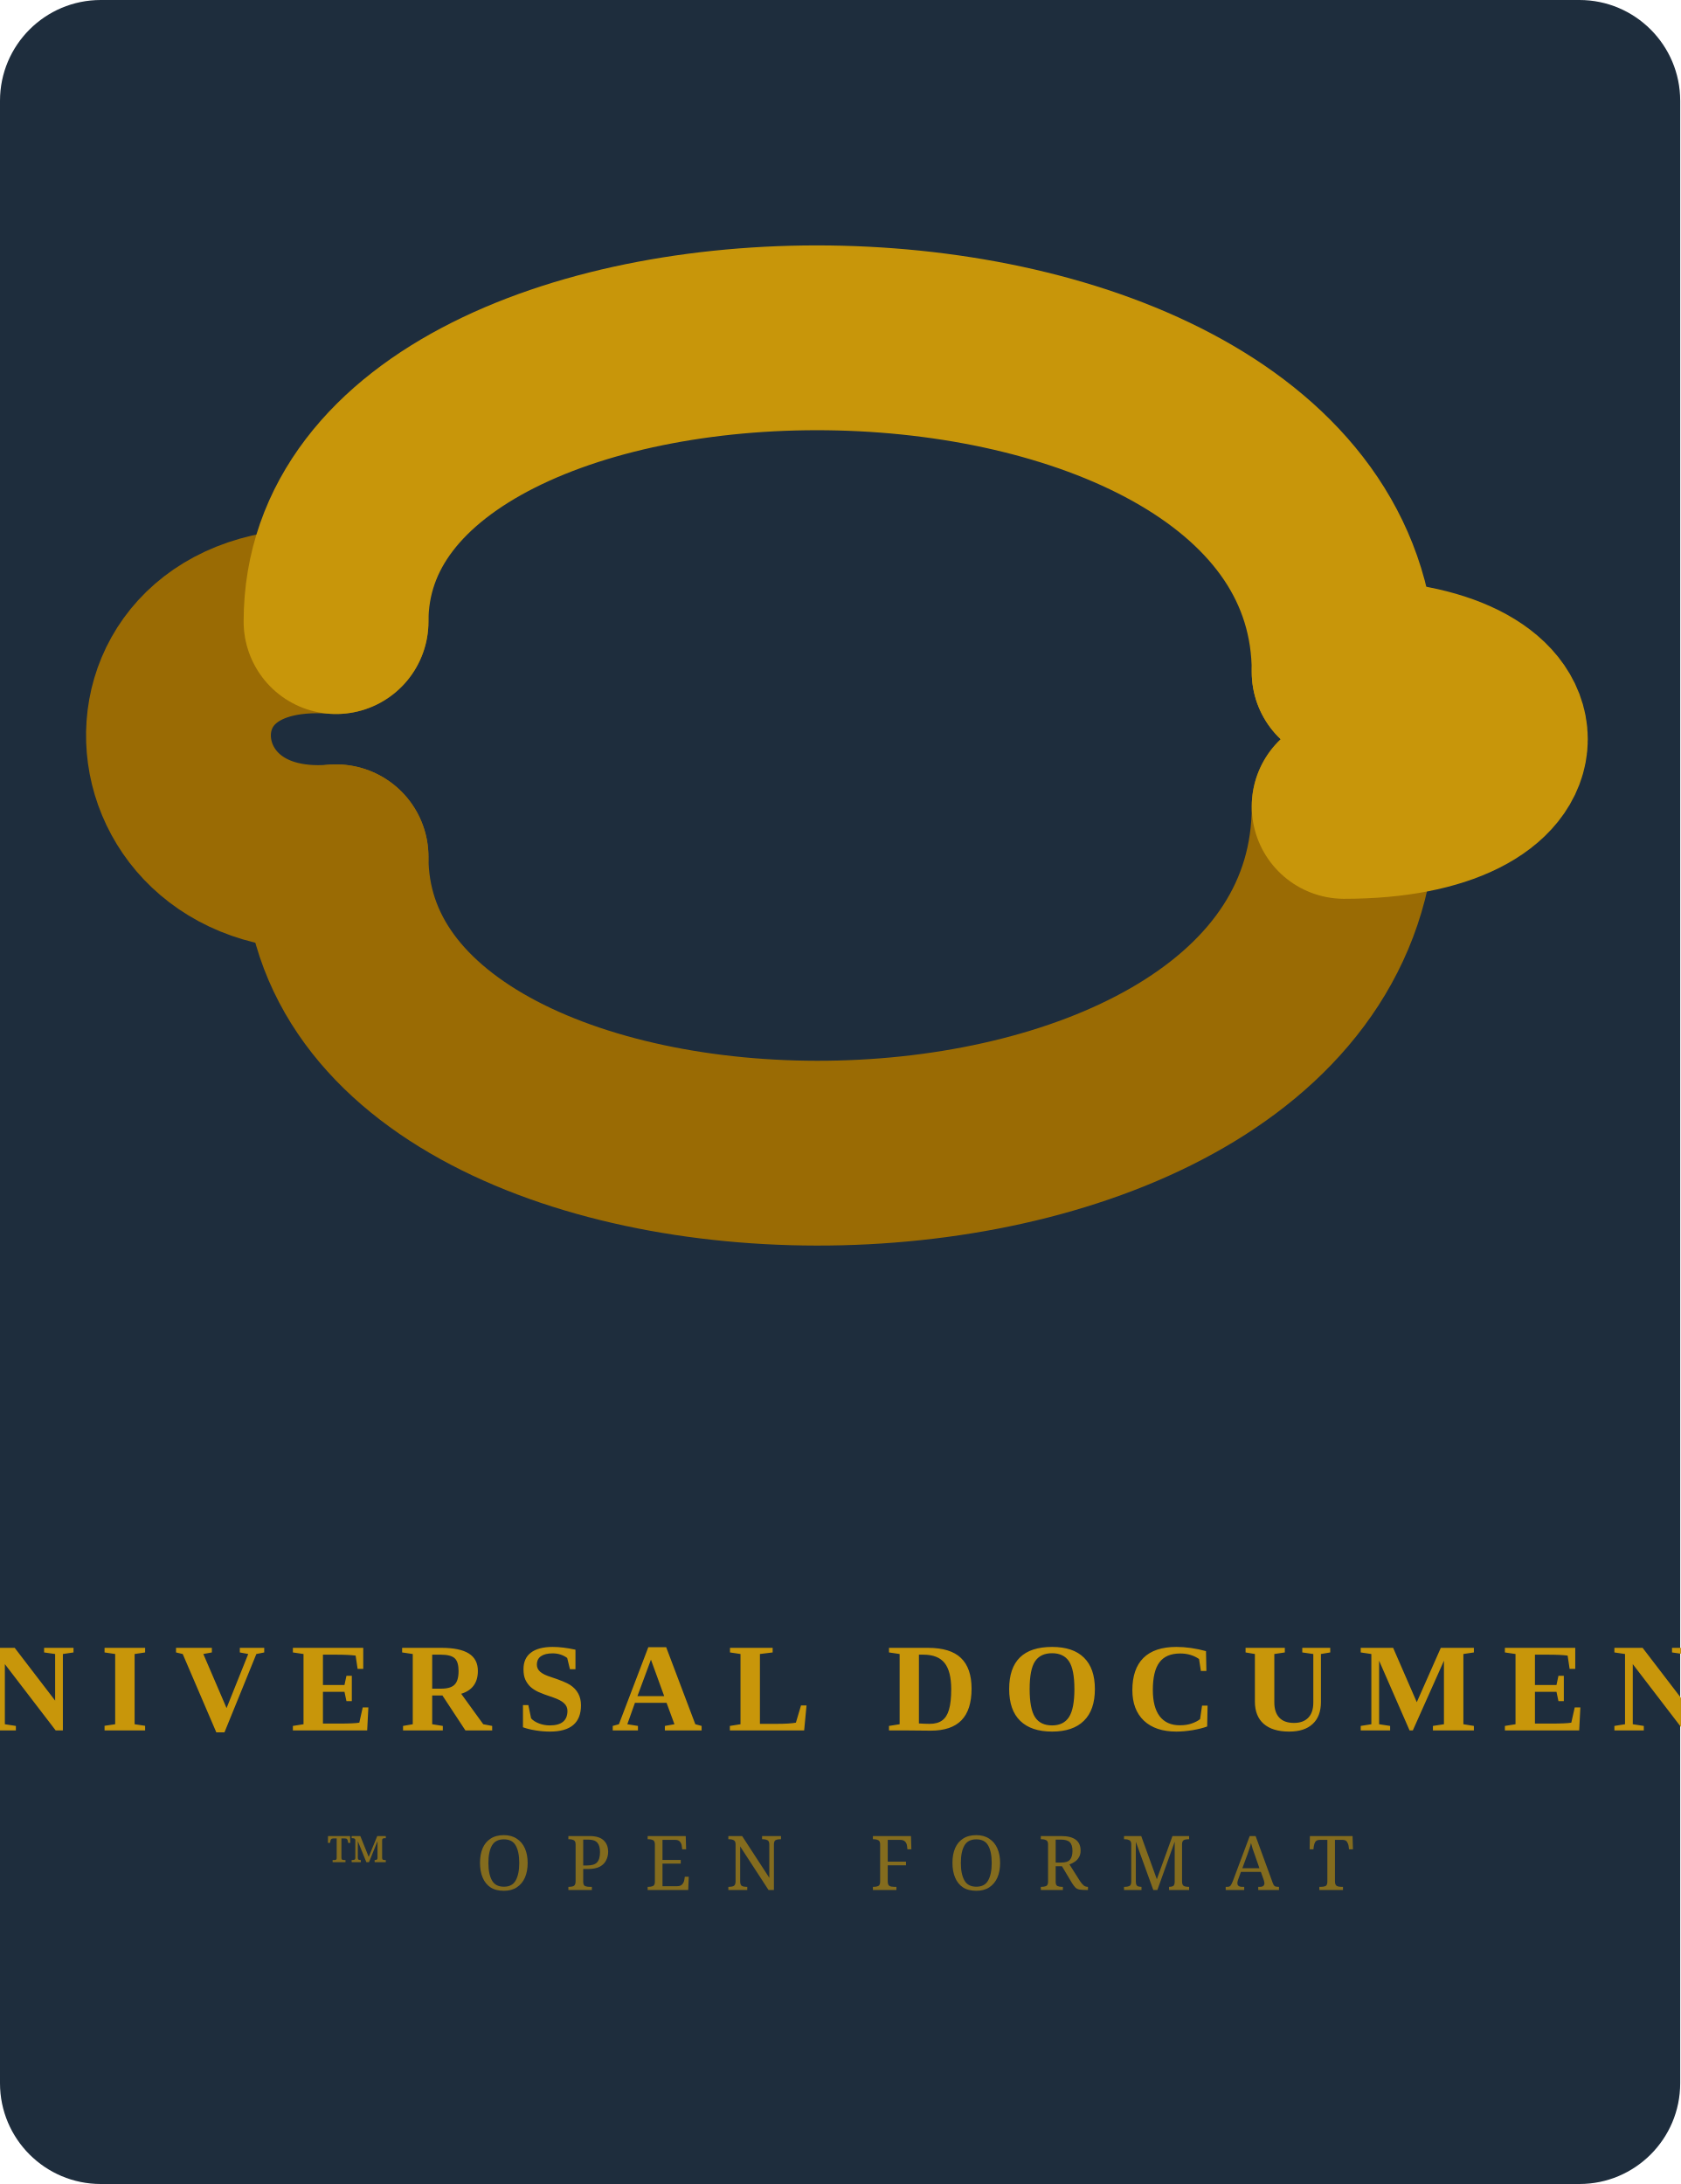
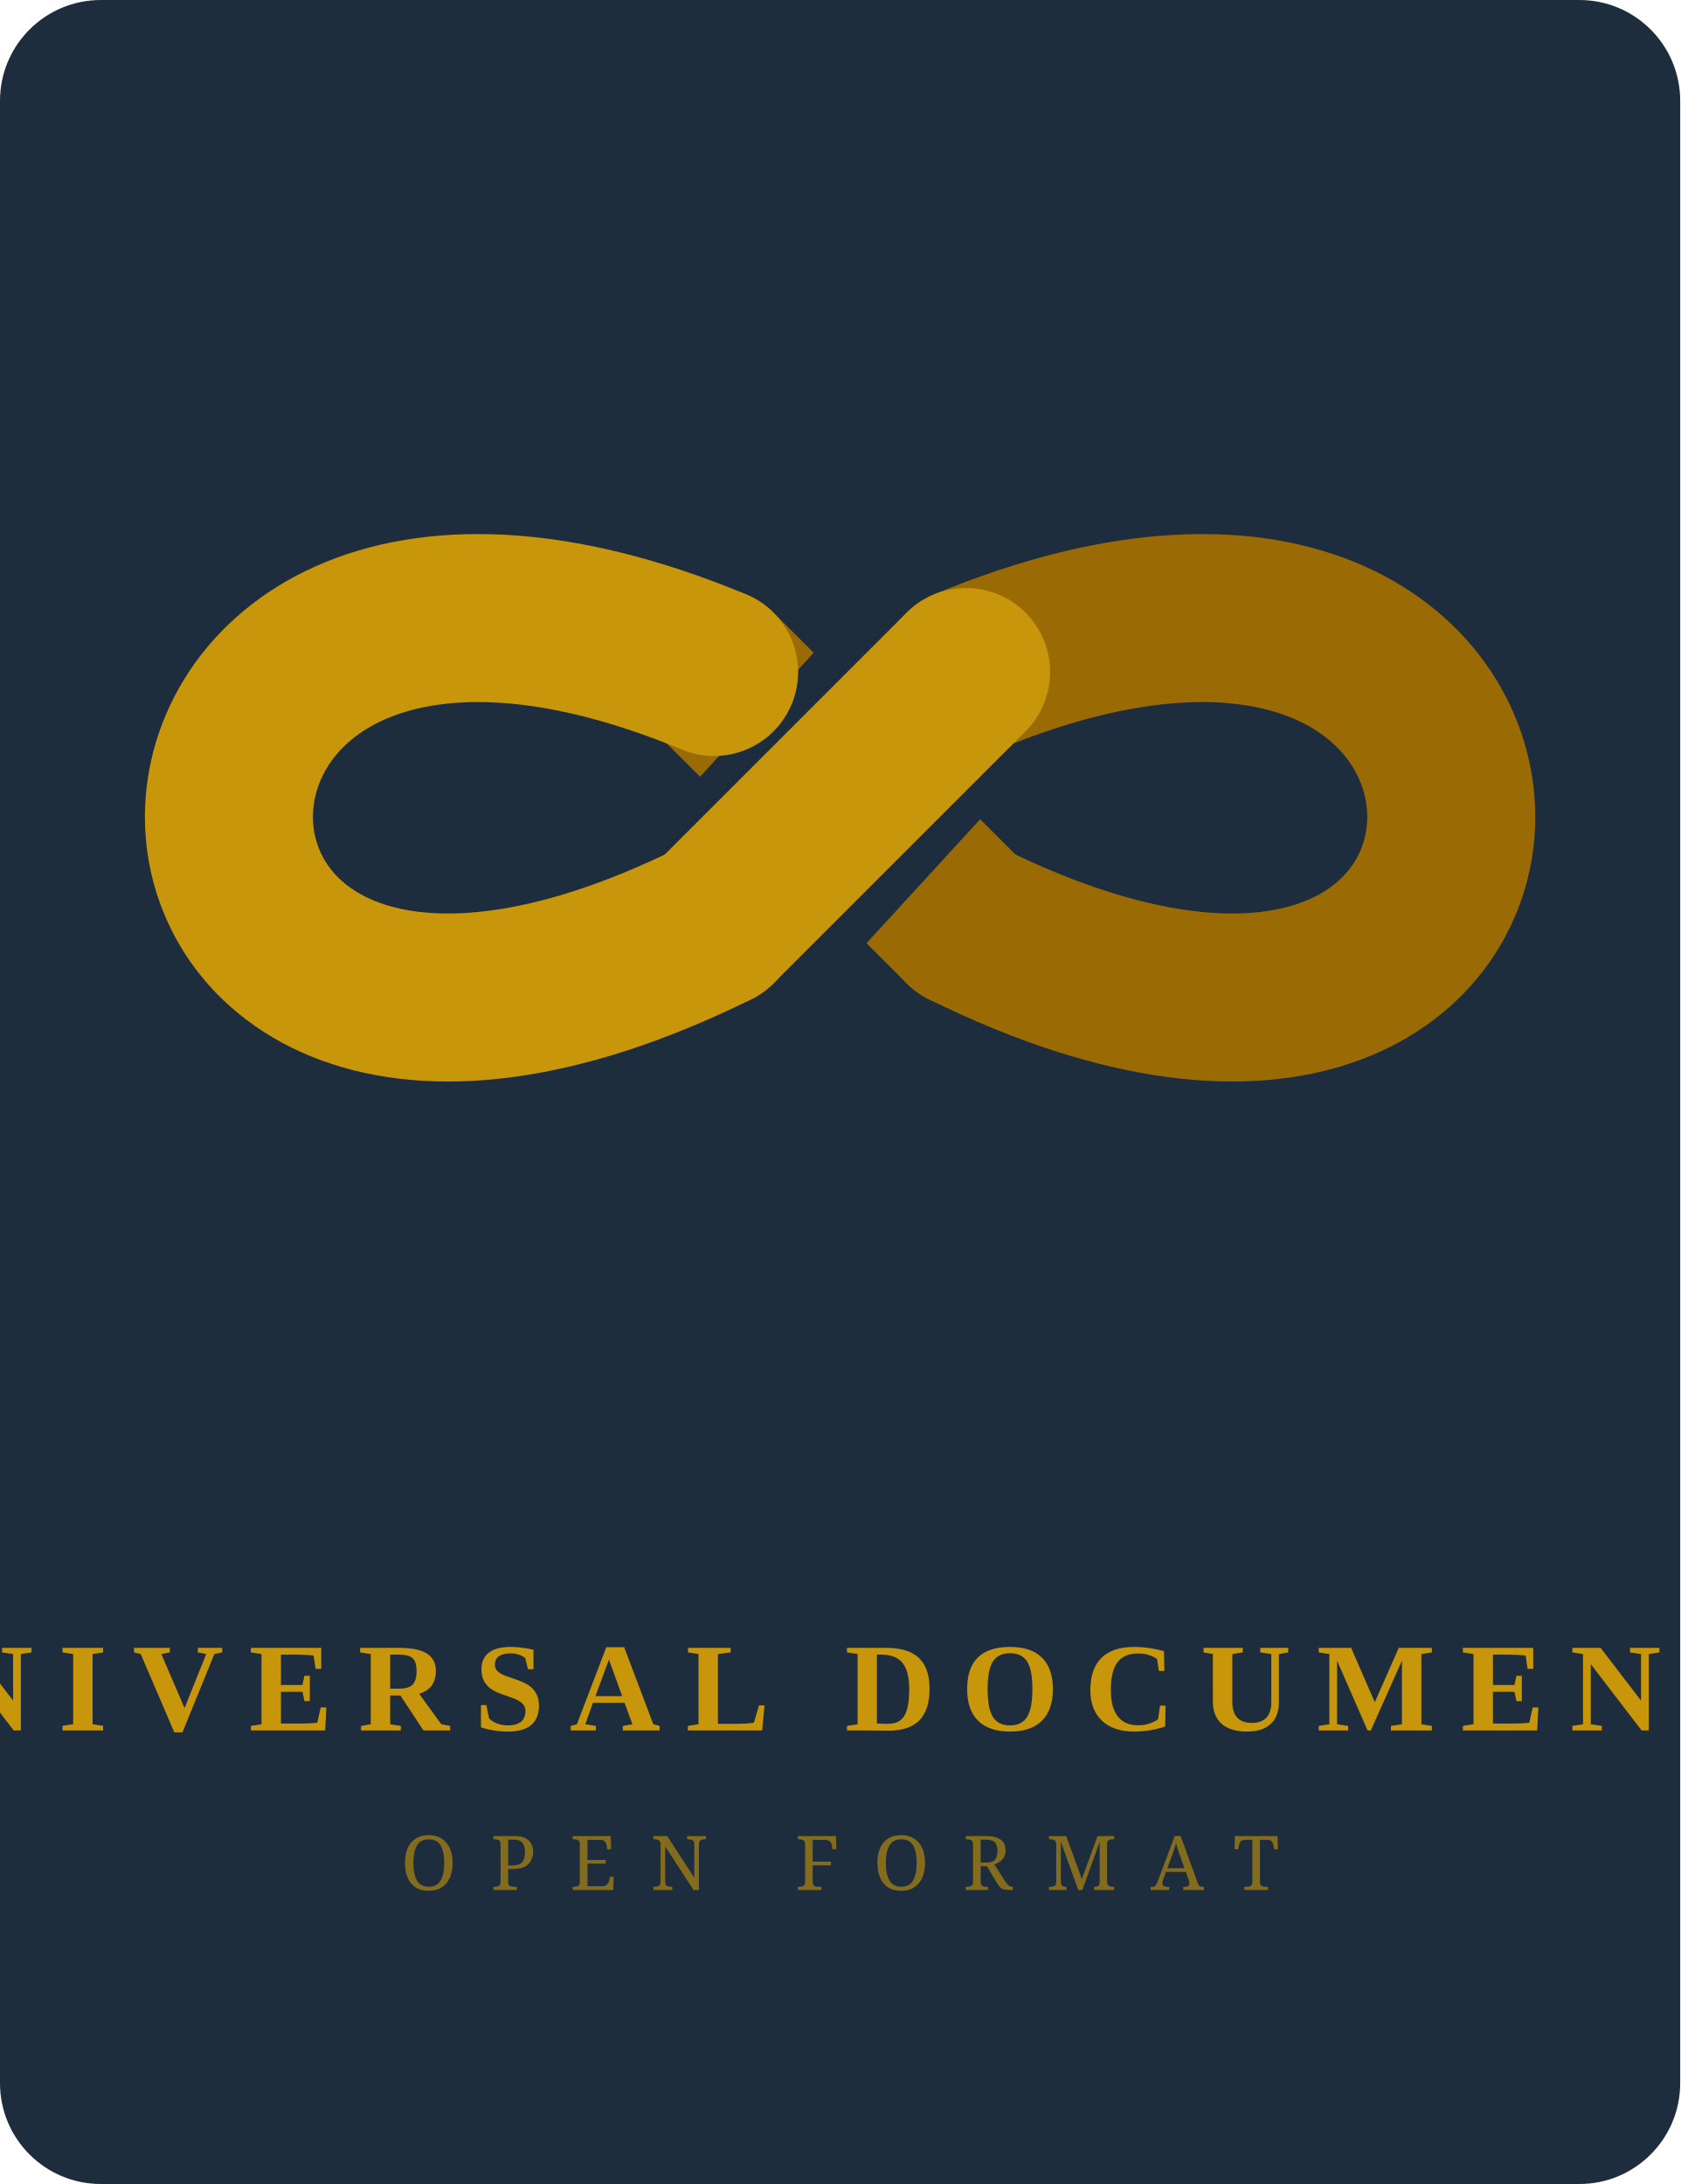
- <svg xmlns="http://www.w3.org/2000/svg" viewBox="0 0 200 260" role="img" aria-label="Universal Document — Möbius strip logo">
+ <svg xmlns="http://www.w3.org/2000/svg" viewBox="0 0 200 260" role="img" aria-label="Universal Document™ — Möbius strip logo">
  <rect width="200" height="260" fill="#1e2d3d" rx="12" />
-   <path d="M 160,96 C 160,150 40,150 40,102" stroke="#9a6b04" stroke-width="22" stroke-linecap="round" fill="none" />
-   <path d="M 40,102 C 16,104 14,72 40,74" stroke="#9a6b04" stroke-width="22" stroke-linecap="round" fill="none" />
-   <path d="M 40,74 C 40,28 160,28 160,80" stroke="#c8960a" stroke-width="22" stroke-linecap="round" fill="none" />
-   <path d="M 160,80 C 184,80 184,96 160,96" stroke="#c8960a" stroke-width="22" stroke-linecap="round" fill="none" />
-   <text x="100" y="206" text-anchor="middle" font-family="'Playfair Display',Georgia,'Times New Roman',serif" font-size="15" font-weight="700" fill="#c8960a" letter-spacing="3">UNIVERSAL DOCUMENT</text>
-   <text x="100" y="225" text-anchor="middle" font-family="'Playfair Display',Georgia,serif" font-size="9" fill="#c8960a" letter-spacing="4" opacity="0.6">™ OPEN FORMAT</text>
+   <path d="M 115,110 L 85,80" stroke="#9a6b04" stroke-width="20" stroke-linecap="round" fill="none" />
+   <path d="M 115,80 C 192,48 192,148 115,110" stroke="#9a6b04" stroke-width="20" stroke-linecap="round" fill="none" />
+   <line x1="89" y1="107" x2="111" y2="83" stroke="#1e2d3d" stroke-width="28" stroke-linecap="butt" />
+   <path d="M 85,80 C 8,48 8,148 85,110" stroke="#c8960a" stroke-width="20" stroke-linecap="round" fill="none" />
+   <path d="M 85,110 L 115,80" stroke="#c8960a" stroke-width="20" stroke-linecap="round" fill="none" />
+   <text x="100" y="206" text-anchor="middle" font-family="'Playfair Display',Georgia,'Times New Roman',serif" font-size="15" font-weight="700" fill="#c8960a" letter-spacing="3">UNIVERSAL DOCUMENT<tspan font-size="9" dy="-5" letter-spacing="0" dx="1">™</tspan>
+   </text>
+   <text x="100" y="225" text-anchor="middle" font-family="'Playfair Display',Georgia,serif" font-size="9" fill="#c8960a" letter-spacing="4" opacity="0.6">OPEN FORMAT</text>
</svg>
